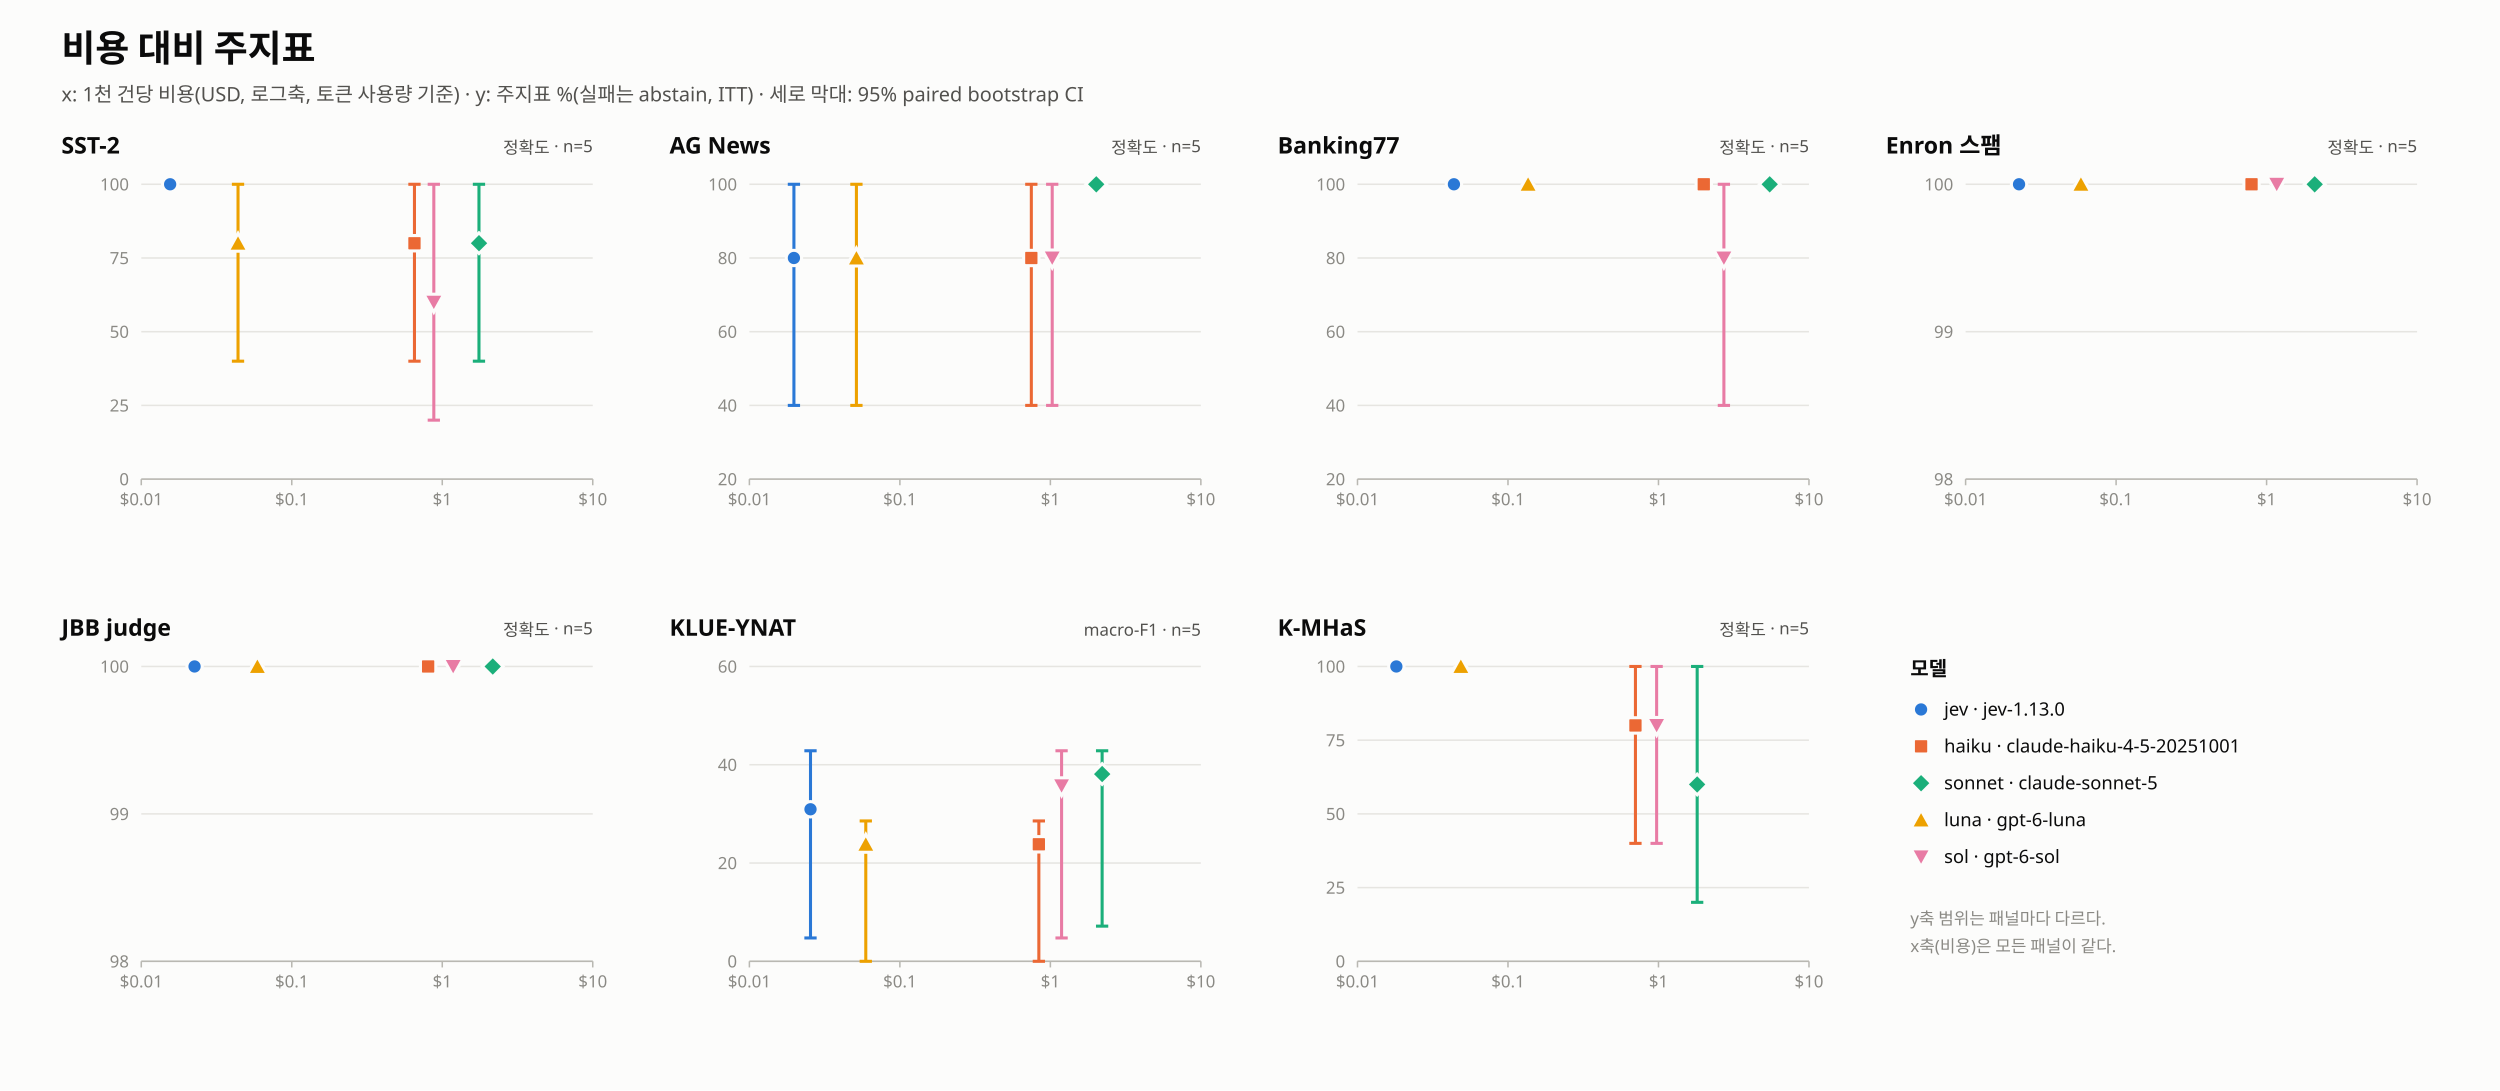
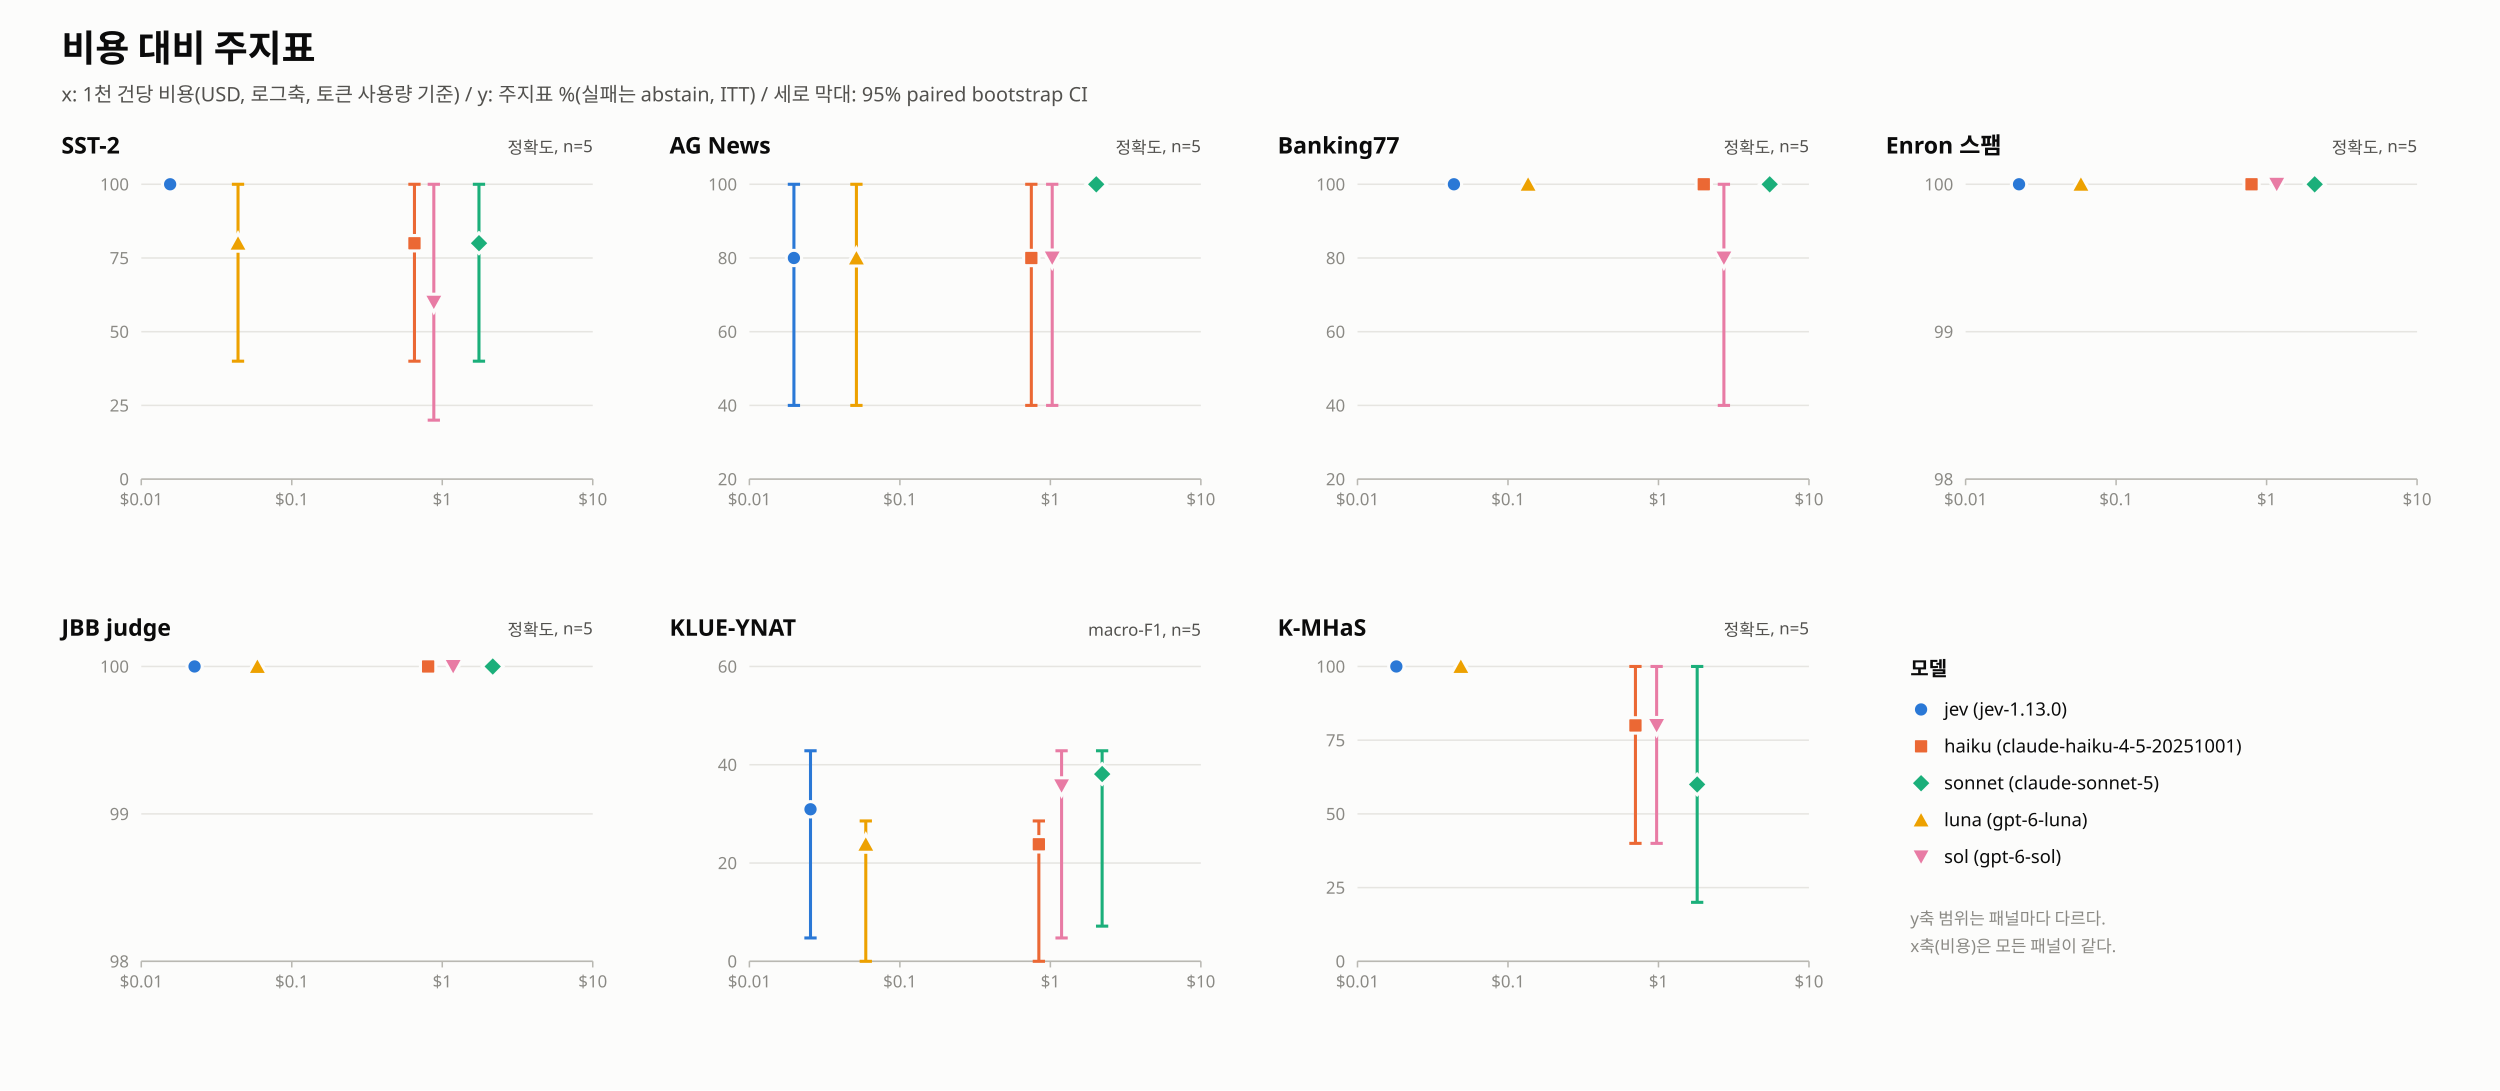
<svg xmlns="http://www.w3.org/2000/svg" width="1628" height="710" viewBox="0 0 1628 710">
  <rect width="1628" height="710" fill="#fcfcfb" />
  <text x="40" y="40" font-family="Pretendard" font-size="24" font-weight="700" fill="#0b0b0b" text-anchor="start">비용 대비 주지표</text>
-   <text x="40" y="66" font-family="Pretendard" font-size="13" font-weight="400" fill="#52514e" text-anchor="start">x: 1천 건당 비용(USD, 로그축, 토큰 사용량 기준) · y: 주지표 %(실패는 abstain, ITT) · 세로 막대: 95% paired bootstrap CI</text>
+   <text x="40" y="66" font-family="Pretendard" font-size="13" font-weight="400" fill="#52514e" text-anchor="start">x: 1천 건당 비용(USD, 로그축, 토큰 사용량 기준) / y: 주지표 %(실패는 abstain, ITT) / 세로 막대: 95% paired bootstrap CI</text>
  <text x="40" y="100" font-family="Pretendard" font-size="15" font-weight="700" fill="#0b0b0b" text-anchor="start">SST-2</text>
-   <text x="386" y="100" font-family="Pretendard" font-size="11" font-weight="400" fill="#52514e" text-anchor="end">정확도 · n=5</text>
+   <text x="386" y="100" font-family="Pretendard" font-size="11" font-weight="400" fill="#52514e" text-anchor="end">정확도, n=5</text>
  <line x1="92" y1="312" x2="386" y2="312" stroke="#e6e5e1" stroke-width="1" />
  <text x="84" y="316" font-family="Pretendard" font-size="11" font-weight="400" fill="#8a8984" text-anchor="end">0</text>
  <line x1="92" y1="264" x2="386" y2="264" stroke="#e6e5e1" stroke-width="1" />
  <text x="84" y="268" font-family="Pretendard" font-size="11" font-weight="400" fill="#8a8984" text-anchor="end">25</text>
  <line x1="92" y1="216" x2="386" y2="216" stroke="#e6e5e1" stroke-width="1" />
  <text x="84" y="220" font-family="Pretendard" font-size="11" font-weight="400" fill="#8a8984" text-anchor="end">50</text>
  <line x1="92" y1="168" x2="386" y2="168" stroke="#e6e5e1" stroke-width="1" />
  <text x="84" y="172" font-family="Pretendard" font-size="11" font-weight="400" fill="#8a8984" text-anchor="end">75</text>
  <line x1="92" y1="120" x2="386" y2="120" stroke="#e6e5e1" stroke-width="1" />
  <text x="84" y="124" font-family="Pretendard" font-size="11" font-weight="400" fill="#8a8984" text-anchor="end">100</text>
  <line x1="92" y1="312" x2="386" y2="312" stroke="#b9b8b2" stroke-width="1" />
  <line x1="92" y1="312" x2="92" y2="316" stroke="#b9b8b2" stroke-width="1" />
  <text x="92" y="329" font-family="Pretendard" font-size="11" font-weight="400" fill="#8a8984" text-anchor="middle">$0.01</text>
  <line x1="190" y1="312" x2="190" y2="316" stroke="#b9b8b2" stroke-width="1" />
  <text x="190" y="329" font-family="Pretendard" font-size="11" font-weight="400" fill="#8a8984" text-anchor="middle">$0.1</text>
  <line x1="288" y1="312" x2="288" y2="316" stroke="#b9b8b2" stroke-width="1" />
  <text x="288" y="329" font-family="Pretendard" font-size="11" font-weight="400" fill="#8a8984" text-anchor="middle">$1</text>
  <line x1="386" y1="312" x2="386" y2="316" stroke="#b9b8b2" stroke-width="1" />
  <text x="386" y="329" font-family="Pretendard" font-size="11" font-weight="400" fill="#8a8984" text-anchor="middle">$10</text>
  <line x1="110.8" y1="120" x2="110.8" y2="120" stroke="#2a78d6" stroke-width="2" />
  <line x1="106.8" y1="120" x2="114.8" y2="120" stroke="#2a78d6" stroke-width="2" />
  <line x1="106.8" y1="120" x2="114.8" y2="120" stroke="#2a78d6" stroke-width="2" />
  <circle cx="110.8" cy="120" r="5" stroke="#fcfcfb" stroke-width="2" fill="#2a78d6" />
  <line x1="269.9" y1="235.2" x2="269.9" y2="120" stroke="#eb6834" stroke-width="2" />
  <line x1="265.9" y1="235.2" x2="273.9" y2="235.2" stroke="#eb6834" stroke-width="2" />
  <line x1="265.9" y1="120" x2="273.9" y2="120" stroke="#eb6834" stroke-width="2" />
  <rect x="264.9" y="153.4" width="10" height="10" rx="1.5" stroke="#fcfcfb" stroke-width="2" fill="#eb6834" />
  <line x1="311.9" y1="235.2" x2="311.9" y2="120" stroke="#1baf7a" stroke-width="2" />
  <line x1="307.9" y1="235.2" x2="315.9" y2="235.2" stroke="#1baf7a" stroke-width="2" />
  <line x1="307.9" y1="120" x2="315.9" y2="120" stroke="#1baf7a" stroke-width="2" />
  <polygon points="311.9,151.6 318.7,158.4 311.9,165.1 305.2,158.4" stroke="#fcfcfb" stroke-width="2" fill="#1baf7a" />
  <line x1="155" y1="235.2" x2="155" y2="120" stroke="#eda100" stroke-width="2" />
  <line x1="151" y1="235.2" x2="159" y2="235.2" stroke="#eda100" stroke-width="2" />
  <line x1="151" y1="120" x2="159" y2="120" stroke="#eda100" stroke-width="2" />
  <polygon points="155,151.9 161.5,163.6 148.5,163.6" stroke="#fcfcfb" stroke-width="2" fill="#eda100" />
  <line x1="282.5" y1="273.6" x2="282.5" y2="120" stroke="#e87ba4" stroke-width="2" />
  <line x1="278.5" y1="273.6" x2="286.5" y2="273.6" stroke="#e87ba4" stroke-width="2" />
  <line x1="278.5" y1="120" x2="286.5" y2="120" stroke="#e87ba4" stroke-width="2" />
  <polygon points="282.5,203.3 289,191.6 276,191.6" stroke="#fcfcfb" stroke-width="2" fill="#e87ba4" />
  <text x="436" y="100" font-family="Pretendard" font-size="15" font-weight="700" fill="#0b0b0b" text-anchor="start">AG News</text>
-   <text x="782" y="100" font-family="Pretendard" font-size="11" font-weight="400" fill="#52514e" text-anchor="end">정확도 · n=5</text>
+   <text x="782" y="100" font-family="Pretendard" font-size="11" font-weight="400" fill="#52514e" text-anchor="end">정확도, n=5</text>
  <line x1="488" y1="312" x2="782" y2="312" stroke="#e6e5e1" stroke-width="1" />
  <text x="480" y="316" font-family="Pretendard" font-size="11" font-weight="400" fill="#8a8984" text-anchor="end">20</text>
  <line x1="488" y1="264" x2="782" y2="264" stroke="#e6e5e1" stroke-width="1" />
  <text x="480" y="268" font-family="Pretendard" font-size="11" font-weight="400" fill="#8a8984" text-anchor="end">40</text>
  <line x1="488" y1="216" x2="782" y2="216" stroke="#e6e5e1" stroke-width="1" />
  <text x="480" y="220" font-family="Pretendard" font-size="11" font-weight="400" fill="#8a8984" text-anchor="end">60</text>
  <line x1="488" y1="168" x2="782" y2="168" stroke="#e6e5e1" stroke-width="1" />
  <text x="480" y="172" font-family="Pretendard" font-size="11" font-weight="400" fill="#8a8984" text-anchor="end">80</text>
  <line x1="488" y1="120" x2="782" y2="120" stroke="#e6e5e1" stroke-width="1" />
  <text x="480" y="124" font-family="Pretendard" font-size="11" font-weight="400" fill="#8a8984" text-anchor="end">100</text>
  <line x1="488" y1="312" x2="782" y2="312" stroke="#b9b8b2" stroke-width="1" />
  <line x1="488" y1="312" x2="488" y2="316" stroke="#b9b8b2" stroke-width="1" />
  <text x="488" y="329" font-family="Pretendard" font-size="11" font-weight="400" fill="#8a8984" text-anchor="middle">$0.01</text>
  <line x1="586" y1="312" x2="586" y2="316" stroke="#b9b8b2" stroke-width="1" />
  <text x="586" y="329" font-family="Pretendard" font-size="11" font-weight="400" fill="#8a8984" text-anchor="middle">$0.1</text>
  <line x1="684" y1="312" x2="684" y2="316" stroke="#b9b8b2" stroke-width="1" />
  <text x="684" y="329" font-family="Pretendard" font-size="11" font-weight="400" fill="#8a8984" text-anchor="middle">$1</text>
  <line x1="782" y1="312" x2="782" y2="316" stroke="#b9b8b2" stroke-width="1" />
  <text x="782" y="329" font-family="Pretendard" font-size="11" font-weight="400" fill="#8a8984" text-anchor="middle">$10</text>
  <line x1="517" y1="264" x2="517" y2="120" stroke="#2a78d6" stroke-width="2" />
  <line x1="513" y1="264" x2="521" y2="264" stroke="#2a78d6" stroke-width="2" />
  <line x1="513" y1="120" x2="521" y2="120" stroke="#2a78d6" stroke-width="2" />
  <circle cx="517" cy="168" r="5" stroke="#fcfcfb" stroke-width="2" fill="#2a78d6" />
  <line x1="671.6" y1="264" x2="671.6" y2="120" stroke="#eb6834" stroke-width="2" />
  <line x1="667.6" y1="264" x2="675.6" y2="264" stroke="#eb6834" stroke-width="2" />
  <line x1="667.6" y1="120" x2="675.6" y2="120" stroke="#eb6834" stroke-width="2" />
  <rect x="666.6" y="163" width="10" height="10" rx="1.5" stroke="#fcfcfb" stroke-width="2" fill="#eb6834" />
  <line x1="713.9" y1="120" x2="713.9" y2="120" stroke="#1baf7a" stroke-width="2" />
  <line x1="709.9" y1="120" x2="717.9" y2="120" stroke="#1baf7a" stroke-width="2" />
  <line x1="709.9" y1="120" x2="717.9" y2="120" stroke="#1baf7a" stroke-width="2" />
  <polygon points="713.9,113.3 720.6,120 713.9,126.8 707.1,120" stroke="#fcfcfb" stroke-width="2" fill="#1baf7a" />
  <line x1="557.7" y1="264" x2="557.7" y2="120" stroke="#eda100" stroke-width="2" />
  <line x1="553.7" y1="264" x2="561.7" y2="264" stroke="#eda100" stroke-width="2" />
  <line x1="553.7" y1="120" x2="561.7" y2="120" stroke="#eda100" stroke-width="2" />
  <polygon points="557.7,161.5 564.2,173.2 551.2,173.2" stroke="#fcfcfb" stroke-width="2" fill="#eda100" />
  <line x1="685.2" y1="264" x2="685.2" y2="120" stroke="#e87ba4" stroke-width="2" />
  <line x1="681.2" y1="264" x2="689.2" y2="264" stroke="#e87ba4" stroke-width="2" />
  <line x1="681.2" y1="120" x2="689.2" y2="120" stroke="#e87ba4" stroke-width="2" />
  <polygon points="685.2,174.5 691.7,162.8 678.7,162.8" stroke="#fcfcfb" stroke-width="2" fill="#e87ba4" />
  <text x="832" y="100" font-family="Pretendard" font-size="15" font-weight="700" fill="#0b0b0b" text-anchor="start">Banking77</text>
-   <text x="1178" y="100" font-family="Pretendard" font-size="11" font-weight="400" fill="#52514e" text-anchor="end">정확도 · n=5</text>
+   <text x="1178" y="100" font-family="Pretendard" font-size="11" font-weight="400" fill="#52514e" text-anchor="end">정확도, n=5</text>
  <line x1="884" y1="312" x2="1178" y2="312" stroke="#e6e5e1" stroke-width="1" />
  <text x="876" y="316" font-family="Pretendard" font-size="11" font-weight="400" fill="#8a8984" text-anchor="end">20</text>
  <line x1="884" y1="264" x2="1178" y2="264" stroke="#e6e5e1" stroke-width="1" />
  <text x="876" y="268" font-family="Pretendard" font-size="11" font-weight="400" fill="#8a8984" text-anchor="end">40</text>
  <line x1="884" y1="216" x2="1178" y2="216" stroke="#e6e5e1" stroke-width="1" />
  <text x="876" y="220" font-family="Pretendard" font-size="11" font-weight="400" fill="#8a8984" text-anchor="end">60</text>
  <line x1="884" y1="168" x2="1178" y2="168" stroke="#e6e5e1" stroke-width="1" />
  <text x="876" y="172" font-family="Pretendard" font-size="11" font-weight="400" fill="#8a8984" text-anchor="end">80</text>
  <line x1="884" y1="120" x2="1178" y2="120" stroke="#e6e5e1" stroke-width="1" />
  <text x="876" y="124" font-family="Pretendard" font-size="11" font-weight="400" fill="#8a8984" text-anchor="end">100</text>
  <line x1="884" y1="312" x2="1178" y2="312" stroke="#b9b8b2" stroke-width="1" />
  <line x1="884" y1="312" x2="884" y2="316" stroke="#b9b8b2" stroke-width="1" />
  <text x="884" y="329" font-family="Pretendard" font-size="11" font-weight="400" fill="#8a8984" text-anchor="middle">$0.01</text>
  <line x1="982" y1="312" x2="982" y2="316" stroke="#b9b8b2" stroke-width="1" />
  <text x="982" y="329" font-family="Pretendard" font-size="11" font-weight="400" fill="#8a8984" text-anchor="middle">$0.1</text>
  <line x1="1080" y1="312" x2="1080" y2="316" stroke="#b9b8b2" stroke-width="1" />
  <text x="1080" y="329" font-family="Pretendard" font-size="11" font-weight="400" fill="#8a8984" text-anchor="middle">$1</text>
  <line x1="1178" y1="312" x2="1178" y2="316" stroke="#b9b8b2" stroke-width="1" />
  <text x="1178" y="329" font-family="Pretendard" font-size="11" font-weight="400" fill="#8a8984" text-anchor="middle">$10</text>
  <line x1="946.8" y1="120" x2="946.8" y2="120" stroke="#2a78d6" stroke-width="2" />
  <line x1="942.8" y1="120" x2="950.8" y2="120" stroke="#2a78d6" stroke-width="2" />
  <line x1="942.8" y1="120" x2="950.8" y2="120" stroke="#2a78d6" stroke-width="2" />
  <circle cx="946.8" cy="120" r="5" stroke="#fcfcfb" stroke-width="2" fill="#2a78d6" />
  <line x1="1109.5" y1="120" x2="1109.5" y2="120" stroke="#eb6834" stroke-width="2" />
  <line x1="1105.5" y1="120" x2="1113.5" y2="120" stroke="#eb6834" stroke-width="2" />
  <line x1="1105.5" y1="120" x2="1113.5" y2="120" stroke="#eb6834" stroke-width="2" />
  <rect x="1104.5" y="115" width="10" height="10" rx="1.5" stroke="#fcfcfb" stroke-width="2" fill="#eb6834" />
  <line x1="1152.4" y1="120" x2="1152.4" y2="120" stroke="#1baf7a" stroke-width="2" />
  <line x1="1148.4" y1="120" x2="1156.4" y2="120" stroke="#1baf7a" stroke-width="2" />
  <line x1="1148.4" y1="120" x2="1156.4" y2="120" stroke="#1baf7a" stroke-width="2" />
  <polygon points="1152.4,113.3 1159.2,120 1152.4,126.8 1145.7,120" stroke="#fcfcfb" stroke-width="2" fill="#1baf7a" />
  <line x1="995.1" y1="120" x2="995.1" y2="120" stroke="#eda100" stroke-width="2" />
  <line x1="991.1" y1="120" x2="999.1" y2="120" stroke="#eda100" stroke-width="2" />
  <line x1="991.1" y1="120" x2="999.1" y2="120" stroke="#eda100" stroke-width="2" />
  <polygon points="995.1,113.5 1001.6,125.2 988.6,125.2" stroke="#fcfcfb" stroke-width="2" fill="#eda100" />
  <line x1="1122.6" y1="264" x2="1122.6" y2="120" stroke="#e87ba4" stroke-width="2" />
  <line x1="1118.6" y1="264" x2="1126.6" y2="264" stroke="#e87ba4" stroke-width="2" />
  <line x1="1118.6" y1="120" x2="1126.6" y2="120" stroke="#e87ba4" stroke-width="2" />
  <polygon points="1122.6,174.5 1129.1,162.8 1116.1,162.8" stroke="#fcfcfb" stroke-width="2" fill="#e87ba4" />
  <text x="1228" y="100" font-family="Pretendard" font-size="15" font-weight="700" fill="#0b0b0b" text-anchor="start">Enron 스팸</text>
-   <text x="1574" y="100" font-family="Pretendard" font-size="11" font-weight="400" fill="#52514e" text-anchor="end">정확도 · n=5</text>
+   <text x="1574" y="100" font-family="Pretendard" font-size="11" font-weight="400" fill="#52514e" text-anchor="end">정확도, n=5</text>
  <line x1="1280" y1="312" x2="1574" y2="312" stroke="#e6e5e1" stroke-width="1" />
  <text x="1272" y="316" font-family="Pretendard" font-size="11" font-weight="400" fill="#8a8984" text-anchor="end">98</text>
  <line x1="1280" y1="216" x2="1574" y2="216" stroke="#e6e5e1" stroke-width="1" />
  <text x="1272" y="220" font-family="Pretendard" font-size="11" font-weight="400" fill="#8a8984" text-anchor="end">99</text>
  <line x1="1280" y1="120" x2="1574" y2="120" stroke="#e6e5e1" stroke-width="1" />
  <text x="1272" y="124" font-family="Pretendard" font-size="11" font-weight="400" fill="#8a8984" text-anchor="end">100</text>
  <line x1="1280" y1="312" x2="1574" y2="312" stroke="#b9b8b2" stroke-width="1" />
  <line x1="1280" y1="312" x2="1280" y2="316" stroke="#b9b8b2" stroke-width="1" />
  <text x="1280" y="329" font-family="Pretendard" font-size="11" font-weight="400" fill="#8a8984" text-anchor="middle">$0.01</text>
  <line x1="1378" y1="312" x2="1378" y2="316" stroke="#b9b8b2" stroke-width="1" />
  <text x="1378" y="329" font-family="Pretendard" font-size="11" font-weight="400" fill="#8a8984" text-anchor="middle">$0.1</text>
  <line x1="1476" y1="312" x2="1476" y2="316" stroke="#b9b8b2" stroke-width="1" />
  <text x="1476" y="329" font-family="Pretendard" font-size="11" font-weight="400" fill="#8a8984" text-anchor="middle">$1</text>
  <line x1="1574" y1="312" x2="1574" y2="316" stroke="#b9b8b2" stroke-width="1" />
  <text x="1574" y="329" font-family="Pretendard" font-size="11" font-weight="400" fill="#8a8984" text-anchor="middle">$10</text>
  <line x1="1314.8" y1="120" x2="1314.8" y2="120" stroke="#2a78d6" stroke-width="2" />
  <line x1="1310.8" y1="120" x2="1318.8" y2="120" stroke="#2a78d6" stroke-width="2" />
  <line x1="1310.8" y1="120" x2="1318.8" y2="120" stroke="#2a78d6" stroke-width="2" />
  <circle cx="1314.8" cy="120" r="5" stroke="#fcfcfb" stroke-width="2" fill="#2a78d6" />
  <line x1="1466.2" y1="120" x2="1466.2" y2="120" stroke="#eb6834" stroke-width="2" />
  <line x1="1462.2" y1="120" x2="1470.2" y2="120" stroke="#eb6834" stroke-width="2" />
  <line x1="1462.2" y1="120" x2="1470.2" y2="120" stroke="#eb6834" stroke-width="2" />
  <rect x="1461.2" y="115" width="10" height="10" rx="1.5" stroke="#fcfcfb" stroke-width="2" fill="#eb6834" />
  <line x1="1507.3" y1="120" x2="1507.3" y2="120" stroke="#1baf7a" stroke-width="2" />
  <line x1="1503.3" y1="120" x2="1511.3" y2="120" stroke="#1baf7a" stroke-width="2" />
  <line x1="1503.3" y1="120" x2="1511.3" y2="120" stroke="#1baf7a" stroke-width="2" />
  <polygon points="1507.3,113.3 1514.1,120 1507.3,126.8 1500.6,120" stroke="#fcfcfb" stroke-width="2" fill="#1baf7a" />
  <line x1="1355.1" y1="120" x2="1355.1" y2="120" stroke="#eda100" stroke-width="2" />
  <line x1="1351.1" y1="120" x2="1359.1" y2="120" stroke="#eda100" stroke-width="2" />
  <line x1="1351.1" y1="120" x2="1359.1" y2="120" stroke="#eda100" stroke-width="2" />
  <polygon points="1355.1,113.5 1361.6,125.2 1348.6,125.2" stroke="#fcfcfb" stroke-width="2" fill="#eda100" />
  <line x1="1482.6" y1="120" x2="1482.6" y2="120" stroke="#e87ba4" stroke-width="2" />
  <line x1="1478.6" y1="120" x2="1486.6" y2="120" stroke="#e87ba4" stroke-width="2" />
  <line x1="1478.6" y1="120" x2="1486.6" y2="120" stroke="#e87ba4" stroke-width="2" />
  <polygon points="1482.6,126.5 1489.1,114.8 1476.1,114.8" stroke="#fcfcfb" stroke-width="2" fill="#e87ba4" />
  <text x="40" y="414" font-family="Pretendard" font-size="15" font-weight="700" fill="#0b0b0b" text-anchor="start">JBB judge</text>
-   <text x="386" y="414" font-family="Pretendard" font-size="11" font-weight="400" fill="#52514e" text-anchor="end">정확도 · n=5</text>
+   <text x="386" y="414" font-family="Pretendard" font-size="11" font-weight="400" fill="#52514e" text-anchor="end">정확도, n=5</text>
  <line x1="92" y1="626" x2="386" y2="626" stroke="#e6e5e1" stroke-width="1" />
  <text x="84" y="630" font-family="Pretendard" font-size="11" font-weight="400" fill="#8a8984" text-anchor="end">98</text>
  <line x1="92" y1="530" x2="386" y2="530" stroke="#e6e5e1" stroke-width="1" />
  <text x="84" y="534" font-family="Pretendard" font-size="11" font-weight="400" fill="#8a8984" text-anchor="end">99</text>
  <line x1="92" y1="434" x2="386" y2="434" stroke="#e6e5e1" stroke-width="1" />
  <text x="84" y="438" font-family="Pretendard" font-size="11" font-weight="400" fill="#8a8984" text-anchor="end">100</text>
  <line x1="92" y1="626" x2="386" y2="626" stroke="#b9b8b2" stroke-width="1" />
  <line x1="92" y1="626" x2="92" y2="630" stroke="#b9b8b2" stroke-width="1" />
  <text x="92" y="643" font-family="Pretendard" font-size="11" font-weight="400" fill="#8a8984" text-anchor="middle">$0.01</text>
  <line x1="190" y1="626" x2="190" y2="630" stroke="#b9b8b2" stroke-width="1" />
  <text x="190" y="643" font-family="Pretendard" font-size="11" font-weight="400" fill="#8a8984" text-anchor="middle">$0.1</text>
  <line x1="288" y1="626" x2="288" y2="630" stroke="#b9b8b2" stroke-width="1" />
  <text x="288" y="643" font-family="Pretendard" font-size="11" font-weight="400" fill="#8a8984" text-anchor="middle">$1</text>
  <line x1="386" y1="626" x2="386" y2="630" stroke="#b9b8b2" stroke-width="1" />
  <text x="386" y="643" font-family="Pretendard" font-size="11" font-weight="400" fill="#8a8984" text-anchor="middle">$10</text>
  <line x1="126.7" y1="434" x2="126.7" y2="434" stroke="#2a78d6" stroke-width="2" />
  <line x1="122.7" y1="434" x2="130.7" y2="434" stroke="#2a78d6" stroke-width="2" />
  <line x1="122.7" y1="434" x2="130.7" y2="434" stroke="#2a78d6" stroke-width="2" />
  <circle cx="126.7" cy="434" r="5" stroke="#fcfcfb" stroke-width="2" fill="#2a78d6" />
  <line x1="278.8" y1="434" x2="278.8" y2="434" stroke="#eb6834" stroke-width="2" />
  <line x1="274.8" y1="434" x2="282.8" y2="434" stroke="#eb6834" stroke-width="2" />
  <line x1="274.8" y1="434" x2="282.8" y2="434" stroke="#eb6834" stroke-width="2" />
  <rect x="273.8" y="429" width="10" height="10" rx="1.5" stroke="#fcfcfb" stroke-width="2" fill="#eb6834" />
  <line x1="320.9" y1="434" x2="320.9" y2="434" stroke="#1baf7a" stroke-width="2" />
  <line x1="316.9" y1="434" x2="324.9" y2="434" stroke="#1baf7a" stroke-width="2" />
  <line x1="316.9" y1="434" x2="324.9" y2="434" stroke="#1baf7a" stroke-width="2" />
  <polygon points="320.9,427.3 327.6,434 320.9,440.8 314.1,434" stroke="#fcfcfb" stroke-width="2" fill="#1baf7a" />
  <line x1="167.6" y1="434" x2="167.6" y2="434" stroke="#eda100" stroke-width="2" />
  <line x1="163.6" y1="434" x2="171.6" y2="434" stroke="#eda100" stroke-width="2" />
  <line x1="163.6" y1="434" x2="171.6" y2="434" stroke="#eda100" stroke-width="2" />
  <polygon points="167.6,427.5 174.1,439.2 161.1,439.2" stroke="#fcfcfb" stroke-width="2" fill="#eda100" />
  <line x1="295.1" y1="434" x2="295.1" y2="434" stroke="#e87ba4" stroke-width="2" />
  <line x1="291.1" y1="434" x2="299.1" y2="434" stroke="#e87ba4" stroke-width="2" />
  <line x1="291.1" y1="434" x2="299.1" y2="434" stroke="#e87ba4" stroke-width="2" />
  <polygon points="295.1,440.5 301.6,428.8 288.6,428.8" stroke="#fcfcfb" stroke-width="2" fill="#e87ba4" />
  <text x="436" y="414" font-family="Pretendard" font-size="15" font-weight="700" fill="#0b0b0b" text-anchor="start">KLUE-YNAT</text>
-   <text x="782" y="414" font-family="Pretendard" font-size="11" font-weight="400" fill="#52514e" text-anchor="end">macro-F1 · n=5</text>
+   <text x="782" y="414" font-family="Pretendard" font-size="11" font-weight="400" fill="#52514e" text-anchor="end">macro-F1, n=5</text>
  <line x1="488" y1="626" x2="782" y2="626" stroke="#e6e5e1" stroke-width="1" />
  <text x="480" y="630" font-family="Pretendard" font-size="11" font-weight="400" fill="#8a8984" text-anchor="end">0</text>
  <line x1="488" y1="562" x2="782" y2="562" stroke="#e6e5e1" stroke-width="1" />
  <text x="480" y="566" font-family="Pretendard" font-size="11" font-weight="400" fill="#8a8984" text-anchor="end">20</text>
  <line x1="488" y1="498" x2="782" y2="498" stroke="#e6e5e1" stroke-width="1" />
  <text x="480" y="502" font-family="Pretendard" font-size="11" font-weight="400" fill="#8a8984" text-anchor="end">40</text>
  <line x1="488" y1="434" x2="782" y2="434" stroke="#e6e5e1" stroke-width="1" />
  <text x="480" y="438" font-family="Pretendard" font-size="11" font-weight="400" fill="#8a8984" text-anchor="end">60</text>
  <line x1="488" y1="626" x2="782" y2="626" stroke="#b9b8b2" stroke-width="1" />
  <line x1="488" y1="626" x2="488" y2="630" stroke="#b9b8b2" stroke-width="1" />
  <text x="488" y="643" font-family="Pretendard" font-size="11" font-weight="400" fill="#8a8984" text-anchor="middle">$0.01</text>
  <line x1="586" y1="626" x2="586" y2="630" stroke="#b9b8b2" stroke-width="1" />
  <text x="586" y="643" font-family="Pretendard" font-size="11" font-weight="400" fill="#8a8984" text-anchor="middle">$0.1</text>
  <line x1="684" y1="626" x2="684" y2="630" stroke="#b9b8b2" stroke-width="1" />
  <text x="684" y="643" font-family="Pretendard" font-size="11" font-weight="400" fill="#8a8984" text-anchor="middle">$1</text>
  <line x1="782" y1="626" x2="782" y2="630" stroke="#b9b8b2" stroke-width="1" />
  <text x="782" y="643" font-family="Pretendard" font-size="11" font-weight="400" fill="#8a8984" text-anchor="middle">$10</text>
  <line x1="527.8" y1="610.8" x2="527.8" y2="488.9" stroke="#2a78d6" stroke-width="2" />
  <line x1="523.8" y1="610.8" x2="531.8" y2="610.8" stroke="#2a78d6" stroke-width="2" />
  <line x1="523.8" y1="488.9" x2="531.8" y2="488.9" stroke="#2a78d6" stroke-width="2" />
  <circle cx="527.8" cy="527" r="5" stroke="#fcfcfb" stroke-width="2" fill="#2a78d6" />
  <line x1="676.5" y1="626" x2="676.5" y2="534.6" stroke="#eb6834" stroke-width="2" />
  <line x1="672.5" y1="626" x2="680.5" y2="626" stroke="#eb6834" stroke-width="2" />
  <line x1="672.5" y1="534.6" x2="680.5" y2="534.6" stroke="#eb6834" stroke-width="2" />
  <rect x="671.5" y="544.8" width="10" height="10" rx="1.5" stroke="#fcfcfb" stroke-width="2" fill="#eb6834" />
  <line x1="717.7" y1="603.1" x2="717.7" y2="488.9" stroke="#1baf7a" stroke-width="2" />
  <line x1="713.7" y1="603.1" x2="721.7" y2="603.1" stroke="#1baf7a" stroke-width="2" />
  <line x1="713.7" y1="488.9" x2="721.7" y2="488.9" stroke="#1baf7a" stroke-width="2" />
  <polygon points="717.7,497.3 724.5,504.1 717.7,510.8 711,504.1" stroke="#fcfcfb" stroke-width="2" fill="#1baf7a" />
  <line x1="563.8" y1="626" x2="563.8" y2="534.6" stroke="#eda100" stroke-width="2" />
  <line x1="559.8" y1="626" x2="567.8" y2="626" stroke="#eda100" stroke-width="2" />
  <line x1="559.8" y1="534.6" x2="567.8" y2="534.6" stroke="#eda100" stroke-width="2" />
  <polygon points="563.8,543.3 570.3,555 557.3,555" stroke="#fcfcfb" stroke-width="2" fill="#eda100" />
  <line x1="691.3" y1="610.8" x2="691.3" y2="488.9" stroke="#e87ba4" stroke-width="2" />
  <line x1="687.3" y1="610.8" x2="695.3" y2="610.8" stroke="#e87ba4" stroke-width="2" />
  <line x1="687.3" y1="488.9" x2="695.3" y2="488.9" stroke="#e87ba4" stroke-width="2" />
  <polygon points="691.3,518.2 697.8,506.5 684.8,506.5" stroke="#fcfcfb" stroke-width="2" fill="#e87ba4" />
  <text x="832" y="414" font-family="Pretendard" font-size="15" font-weight="700" fill="#0b0b0b" text-anchor="start">K-MHaS</text>
-   <text x="1178" y="414" font-family="Pretendard" font-size="11" font-weight="400" fill="#52514e" text-anchor="end">정확도 · n=5</text>
+   <text x="1178" y="414" font-family="Pretendard" font-size="11" font-weight="400" fill="#52514e" text-anchor="end">정확도, n=5</text>
  <line x1="884" y1="626" x2="1178" y2="626" stroke="#e6e5e1" stroke-width="1" />
  <text x="876" y="630" font-family="Pretendard" font-size="11" font-weight="400" fill="#8a8984" text-anchor="end">0</text>
  <line x1="884" y1="578" x2="1178" y2="578" stroke="#e6e5e1" stroke-width="1" />
  <text x="876" y="582" font-family="Pretendard" font-size="11" font-weight="400" fill="#8a8984" text-anchor="end">25</text>
  <line x1="884" y1="530" x2="1178" y2="530" stroke="#e6e5e1" stroke-width="1" />
  <text x="876" y="534" font-family="Pretendard" font-size="11" font-weight="400" fill="#8a8984" text-anchor="end">50</text>
  <line x1="884" y1="482" x2="1178" y2="482" stroke="#e6e5e1" stroke-width="1" />
  <text x="876" y="486" font-family="Pretendard" font-size="11" font-weight="400" fill="#8a8984" text-anchor="end">75</text>
  <line x1="884" y1="434" x2="1178" y2="434" stroke="#e6e5e1" stroke-width="1" />
  <text x="876" y="438" font-family="Pretendard" font-size="11" font-weight="400" fill="#8a8984" text-anchor="end">100</text>
  <line x1="884" y1="626" x2="1178" y2="626" stroke="#b9b8b2" stroke-width="1" />
  <line x1="884" y1="626" x2="884" y2="630" stroke="#b9b8b2" stroke-width="1" />
  <text x="884" y="643" font-family="Pretendard" font-size="11" font-weight="400" fill="#8a8984" text-anchor="middle">$0.01</text>
  <line x1="982" y1="626" x2="982" y2="630" stroke="#b9b8b2" stroke-width="1" />
  <text x="982" y="643" font-family="Pretendard" font-size="11" font-weight="400" fill="#8a8984" text-anchor="middle">$0.1</text>
  <line x1="1080" y1="626" x2="1080" y2="630" stroke="#b9b8b2" stroke-width="1" />
  <text x="1080" y="643" font-family="Pretendard" font-size="11" font-weight="400" fill="#8a8984" text-anchor="middle">$1</text>
  <line x1="1178" y1="626" x2="1178" y2="630" stroke="#b9b8b2" stroke-width="1" />
  <text x="1178" y="643" font-family="Pretendard" font-size="11" font-weight="400" fill="#8a8984" text-anchor="middle">$10</text>
  <line x1="909.3" y1="434" x2="909.3" y2="434" stroke="#2a78d6" stroke-width="2" />
  <line x1="905.3" y1="434" x2="913.3" y2="434" stroke="#2a78d6" stroke-width="2" />
  <line x1="905.3" y1="434" x2="913.3" y2="434" stroke="#2a78d6" stroke-width="2" />
  <circle cx="909.3" cy="434" r="5" stroke="#fcfcfb" stroke-width="2" fill="#2a78d6" />
  <line x1="1065" y1="549.2" x2="1065" y2="434" stroke="#eb6834" stroke-width="2" />
  <line x1="1061" y1="549.2" x2="1069" y2="549.2" stroke="#eb6834" stroke-width="2" />
  <line x1="1061" y1="434" x2="1069" y2="434" stroke="#eb6834" stroke-width="2" />
  <rect x="1060" y="467.4" width="10" height="10" rx="1.5" stroke="#fcfcfb" stroke-width="2" fill="#eb6834" />
  <line x1="1105.2" y1="587.6" x2="1105.2" y2="434" stroke="#1baf7a" stroke-width="2" />
  <line x1="1101.2" y1="587.6" x2="1109.2" y2="587.6" stroke="#1baf7a" stroke-width="2" />
  <line x1="1101.2" y1="434" x2="1109.2" y2="434" stroke="#1baf7a" stroke-width="2" />
  <polygon points="1105.2,504.1 1111.9,510.8 1105.2,517.6 1098.4,510.8" stroke="#fcfcfb" stroke-width="2" fill="#1baf7a" />
  <line x1="951.3" y1="434" x2="951.3" y2="434" stroke="#eda100" stroke-width="2" />
  <line x1="947.3" y1="434" x2="955.3" y2="434" stroke="#eda100" stroke-width="2" />
  <line x1="947.3" y1="434" x2="955.3" y2="434" stroke="#eda100" stroke-width="2" />
  <polygon points="951.3,427.5 957.8,439.2 944.8,439.2" stroke="#fcfcfb" stroke-width="2" fill="#eda100" />
  <line x1="1078.8" y1="549.2" x2="1078.8" y2="434" stroke="#e87ba4" stroke-width="2" />
  <line x1="1074.8" y1="549.2" x2="1082.8" y2="549.2" stroke="#e87ba4" stroke-width="2" />
  <line x1="1074.8" y1="434" x2="1082.8" y2="434" stroke="#e87ba4" stroke-width="2" />
  <polygon points="1078.8,478.9 1085.3,467.2 1072.3,467.2" stroke="#fcfcfb" stroke-width="2" fill="#e87ba4" />
  <text x="1244" y="440" font-family="Pretendard" font-size="13" font-weight="600" fill="#0b0b0b" text-anchor="start">모델</text>
  <circle cx="1251" cy="462" r="5" stroke="#fcfcfb" stroke-width="2" fill="#2a78d6" />
-   <text x="1266" y="466" font-family="Pretendard" font-size="12" font-weight="400" fill="#0b0b0b" text-anchor="start">jev · jev-1.13.0</text>
+   <text x="1266" y="466" font-family="Pretendard" font-size="12" font-weight="400" fill="#0b0b0b" text-anchor="start">jev (jev-1.13.0)</text>
  <rect x="1246" y="481" width="10" height="10" rx="1.5" stroke="#fcfcfb" stroke-width="2" fill="#eb6834" />
-   <text x="1266" y="490" font-family="Pretendard" font-size="12" font-weight="400" fill="#0b0b0b" text-anchor="start">haiku · claude-haiku-4-5-20251001</text>
+   <text x="1266" y="490" font-family="Pretendard" font-size="12" font-weight="400" fill="#0b0b0b" text-anchor="start">haiku (claude-haiku-4-5-20251001)</text>
  <polygon points="1251,503.3 1257.8,510 1251,516.8 1244.3,510" stroke="#fcfcfb" stroke-width="2" fill="#1baf7a" />
-   <text x="1266" y="514" font-family="Pretendard" font-size="12" font-weight="400" fill="#0b0b0b" text-anchor="start">sonnet · claude-sonnet-5</text>
+   <text x="1266" y="514" font-family="Pretendard" font-size="12" font-weight="400" fill="#0b0b0b" text-anchor="start">sonnet (claude-sonnet-5)</text>
  <polygon points="1251,527.5 1257.5,539.2 1244.5,539.2" stroke="#fcfcfb" stroke-width="2" fill="#eda100" />
-   <text x="1266" y="538" font-family="Pretendard" font-size="12" font-weight="400" fill="#0b0b0b" text-anchor="start">luna · gpt-6-luna</text>
+   <text x="1266" y="538" font-family="Pretendard" font-size="12" font-weight="400" fill="#0b0b0b" text-anchor="start">luna (gpt-6-luna)</text>
  <polygon points="1251,564.5 1257.5,552.8 1244.5,552.8" stroke="#fcfcfb" stroke-width="2" fill="#e87ba4" />
-   <text x="1266" y="562" font-family="Pretendard" font-size="12" font-weight="400" fill="#0b0b0b" text-anchor="start">sol · gpt-6-sol</text>
+   <text x="1266" y="562" font-family="Pretendard" font-size="12" font-weight="400" fill="#0b0b0b" text-anchor="start">sol (gpt-6-sol)</text>
  <text x="1244" y="602" font-family="Pretendard" font-size="11" font-weight="400" fill="#8a8984" text-anchor="start">y축 범위는 패널마다 다르다.</text>
  <text x="1244" y="620" font-family="Pretendard" font-size="11" font-weight="400" fill="#8a8984" text-anchor="start">x축(비용)은 모든 패널이 같다.</text>
</svg>
